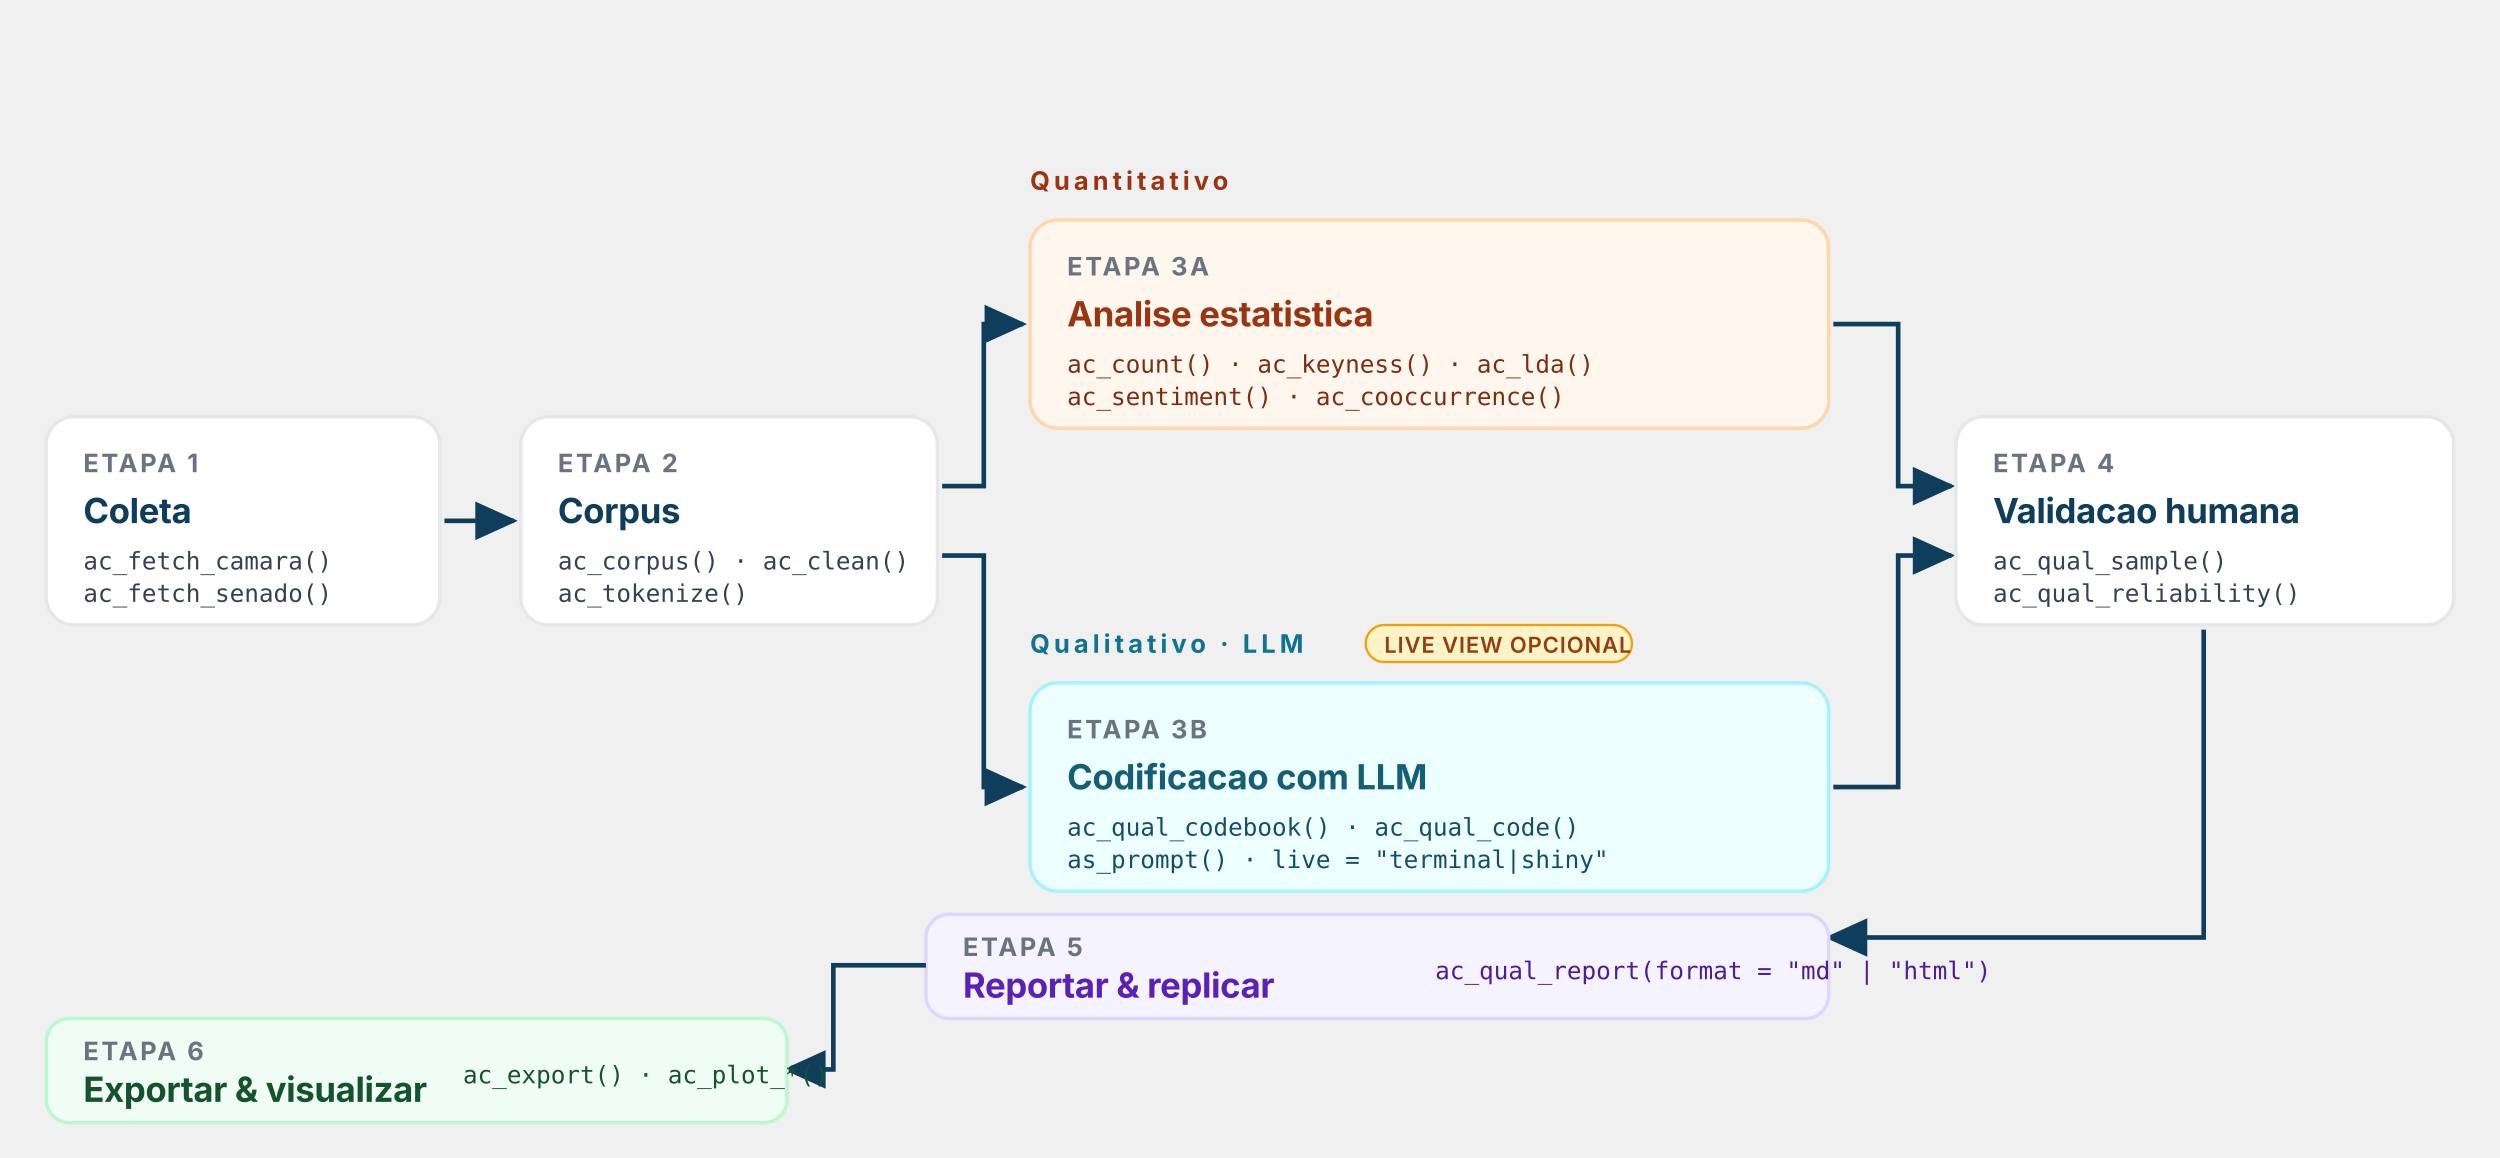
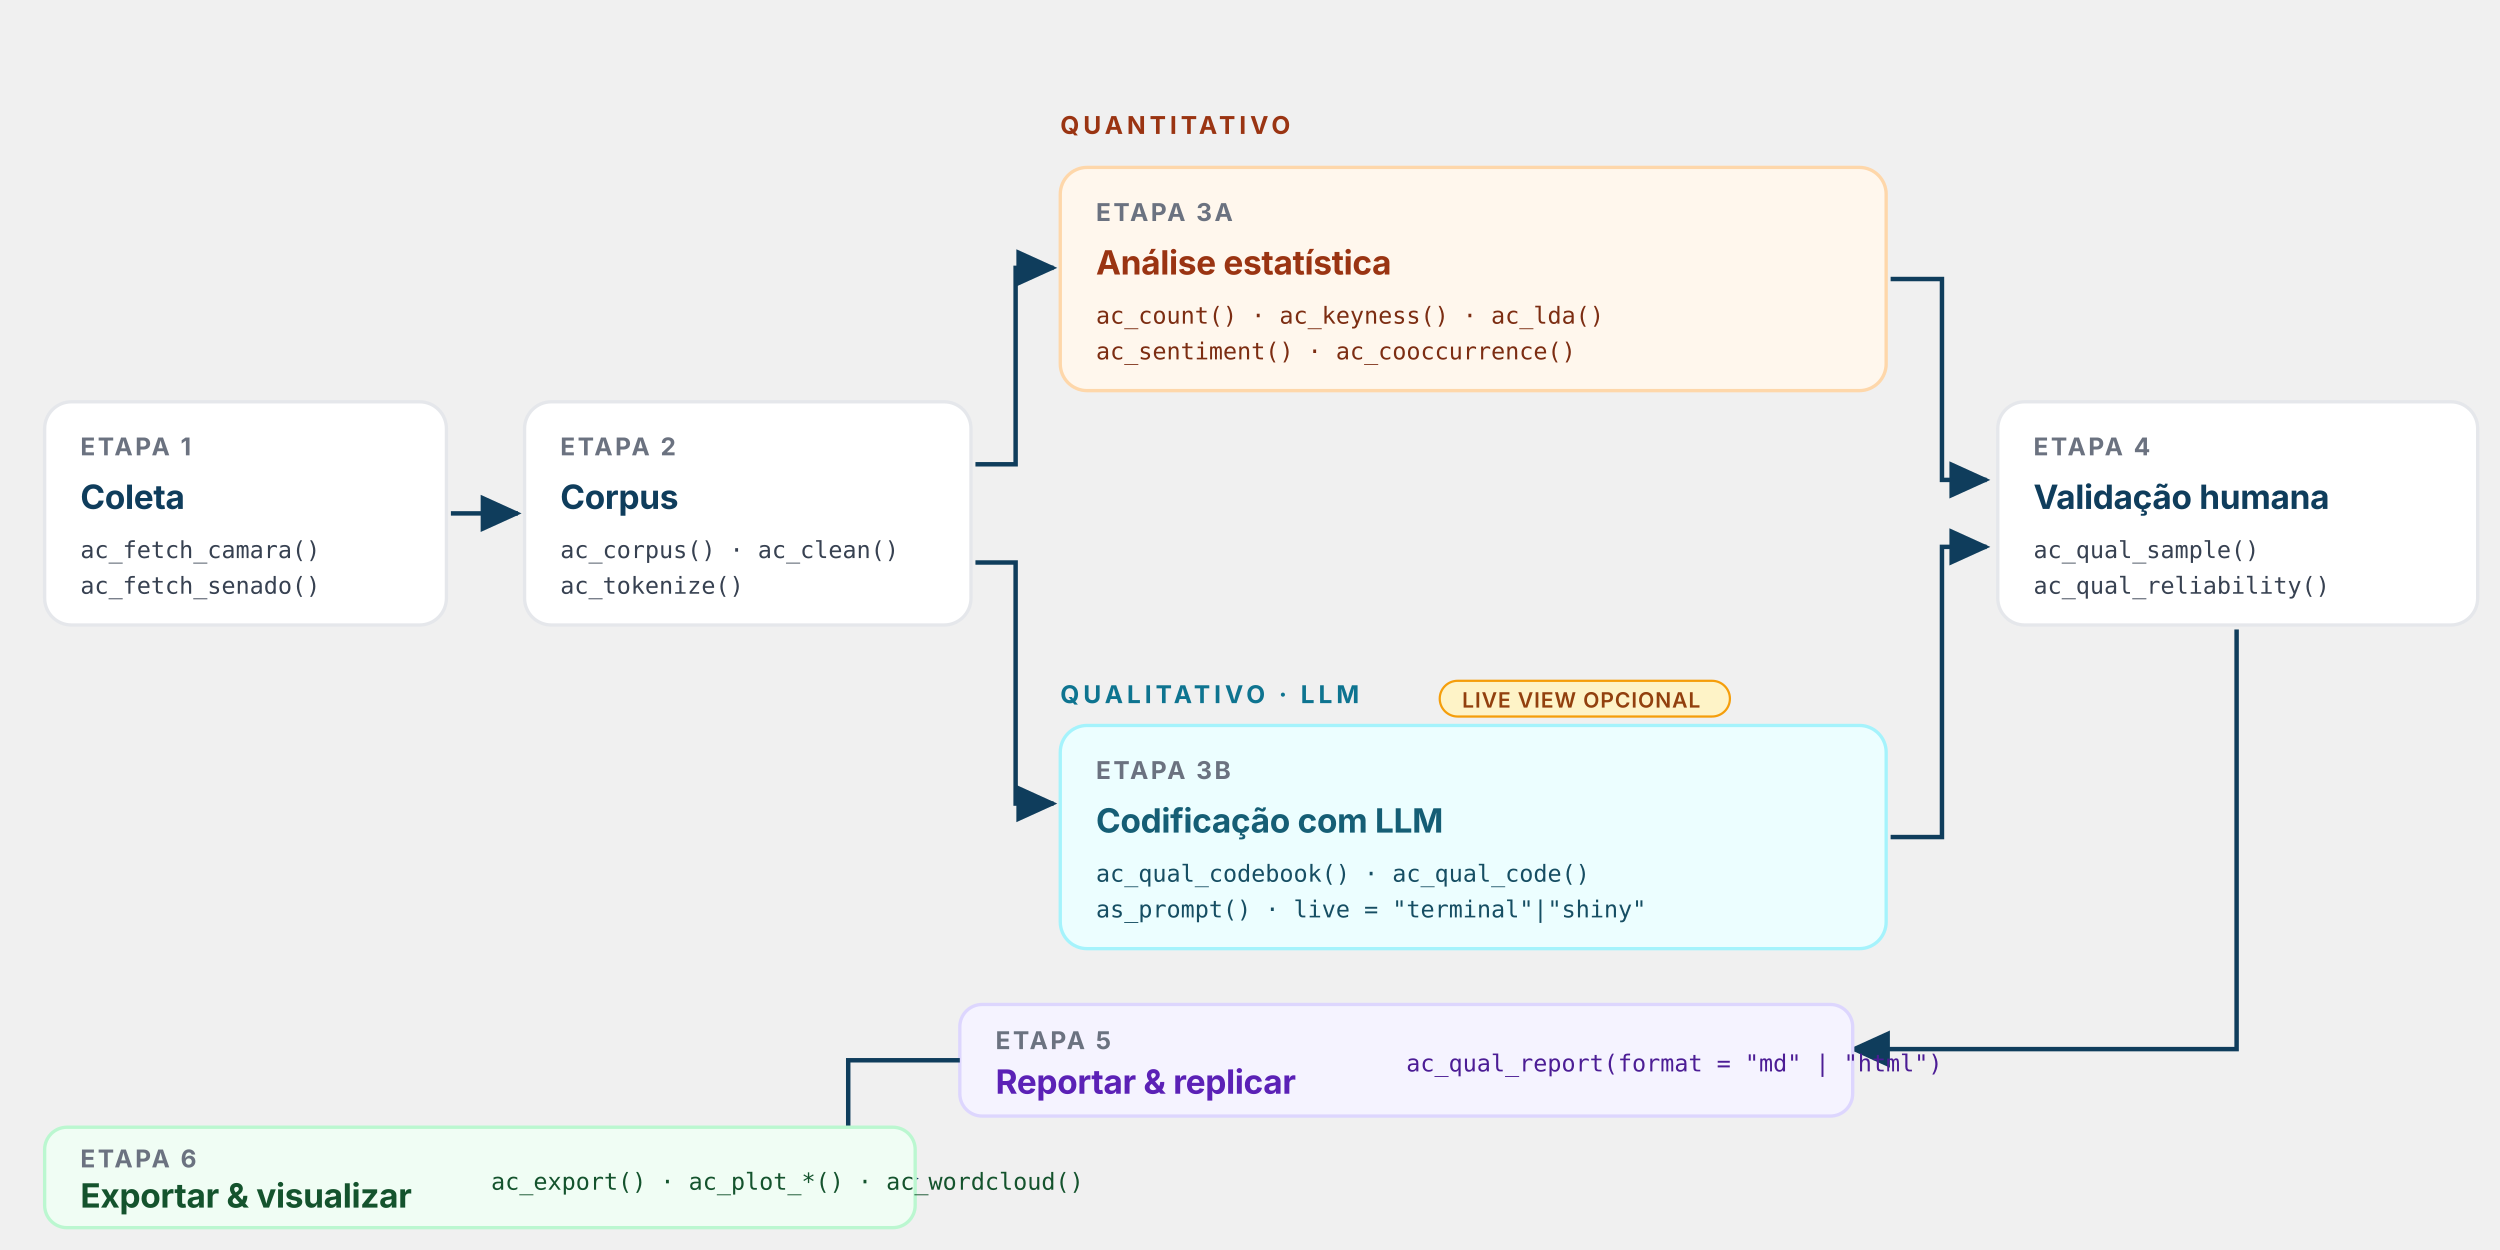
- <svg xmlns="http://www.w3.org/2000/svg" viewBox="0 0 1080 500" role="img" aria-labelledby="pipeline-title pipeline-desc" font-family="Inter, -apple-system, Segoe UI, sans-serif">
+ <svg xmlns="http://www.w3.org/2000/svg" viewBox="0 0 1120 560" role="img" aria-labelledby="pipeline-title pipeline-desc" font-family="Inter, -apple-system, Segoe UI, sans-serif">
  <defs>
    <marker id="arrow" viewBox="0 0 12 12" refX="10" refY="6" markerWidth="10" markerHeight="10" orient="auto-start-reverse">
      <path d="M0,1 L11,6 L0,11 z" fill="#0F3D5C" />
    </marker>
  </defs>
  <style>
    .box-shell { stroke: #E5E7EB; stroke-width: 1.5; }
    .box-shell.base   { fill: #FFFFFF; }
    .box-shell.quant  { fill: #FFF7ED; stroke: #FED7AA; }
    .box-shell.quali  { fill: #ECFEFF; stroke: #A5F3FC; }
    .box-shell.report { fill: #F5F3FF; stroke: #DDD6FE; }
    .box-shell.export { fill: #F0FDF4; stroke: #BBF7D0; }

    .step-num  { fill: #6B7280; font-size: 11px; font-weight: 700; letter-spacing: 0.1em; }
    .step-title { font-weight: 700; font-size: 15px; letter-spacing: -0.01em; fill: #0F3D5C; }
    .step-title.quant  { fill: #9A3412; }
    .step-title.quali  { fill: #155E75; }
    .step-title.report { fill: #5B21B6; }
    .step-title.export { fill: #14532D; }
    .step-fn { fill: #374151; font-size: 10.5px; font-family: "JetBrains Mono", ui-monospace, monospace; }
    .step-fn.quant  { fill: #7C2D12; }
    .step-fn.quali  { fill: #164E63; }
    .step-fn.report { fill: #4C1D95; }
    .step-fn.export { fill: #14532D; }

    .lane-label { fill: #6B7280; font-size: 11px; font-weight: 700; letter-spacing: 0.16em; text-transform: uppercase; }
    .lane-label.quant { fill: #9A3412; }
    .lane-label.quali { fill: #0E7490; }

    .badge { fill: #FEF3C7; stroke: #F59E0B; stroke-width: 1; }
    .badge-text { fill: #92400E; font-size: 9.5px; font-weight: 600; letter-spacing: 0.04em; }

    .arrow { stroke: #0F3D5C; stroke-width: 2; fill: none; }

    @media (prefers-color-scheme: dark) {
      .box-shell.base   { fill: #1F2937; stroke: #374151; }
      .box-shell.quant  { fill: #431407; stroke: #9A3412; }
      .box-shell.quali  { fill: #083344; stroke: #0E7490; }
      .box-shell.report { fill: #2E1065; stroke: #6D28D9; }
      .box-shell.export { fill: #052E16; stroke: #166534; }
      .step-num, .lane-label { fill: #9CA3AF; }
      .step-title { fill: #E5E7EB; }
      .step-title.quant  { fill: #FDBA74; }
      .step-title.quali  { fill: #67E8F9; }
      .step-title.report { fill: #C4B5FD; }
      .step-title.export { fill: #86EFAC; }
      .step-fn { fill: #D1D5DB; }
      .step-fn.quant  { fill: #FED7AA; }
      .step-fn.quali  { fill: #A5F3FC; }
      .step-fn.report { fill: #DDD6FE; }
      .step-fn.export { fill: #BBF7D0; }
      .lane-label.quant { fill: #FDBA74; }
      .lane-label.quali { fill: #67E8F9; }
      .badge      { fill: #78350F; stroke: #F59E0B; }
      .badge-text { fill: #FCD34D; }
      .arrow { stroke: #93C5FD; }
    }
  </style>
  <g transform="translate(20, 180)">
-     <rect class="box-shell base" width="170" height="90" rx="12" />
+     <rect class="box-shell base" width="180" height="100" rx="12" />
    <text class="step-num" x="16" y="24">ETAPA 1</text>
-     <text class="step-title" x="16" y="46">Coleta</text>
-     <text class="step-fn" x="16" y="66">ac_fetch_camara()</text>
-     <text class="step-fn" x="16" y="80">ac_fetch_senado()</text>
+     <text class="step-title" x="16" y="48">Coleta</text>
+     <text class="step-fn" x="16" y="70">ac_fetch_camara()</text>
+     <text class="step-fn" x="16" y="86">ac_fetch_senado()</text>
  </g>
-   <path class="arrow" d="M192,225 L222,225" marker-end="url(#arrow)" />
-   <g transform="translate(225, 180)">
-     <rect class="box-shell base" width="180" height="90" rx="12" />
+   <path class="arrow" d="M202,230 L232,230" marker-end="url(#arrow)" />
+   <g transform="translate(235, 180)">
+     <rect class="box-shell base" width="200" height="100" rx="12" />
    <text class="step-num" x="16" y="24">ETAPA 2</text>
-     <text class="step-title" x="16" y="46">Corpus</text>
-     <text class="step-fn" x="16" y="66">ac_corpus() · ac_clean()</text>
-     <text class="step-fn" x="16" y="80">ac_tokenize()</text>
+     <text class="step-title" x="16" y="48">Corpus</text>
+     <text class="step-fn" x="16" y="70">ac_corpus() · ac_clean()</text>
+     <text class="step-fn" x="16" y="86">ac_tokenize()</text>
  </g>
-   <path class="arrow" d="M407,210 L425,210 L425,140 L442,140" marker-end="url(#arrow)" />
-   <path class="arrow" d="M407,240 L425,240 L425,340 L442,340" marker-end="url(#arrow)" />
-   <text class="lane-label quant" x="445" y="82">Quantitativo</text>
-   <g transform="translate(445, 95)">
-     <rect class="box-shell quant" width="345" height="90" rx="12" />
+   <path class="arrow" d="M437,208 L455,208 L455,120 L472,120" marker-end="url(#arrow)" />
+   <path class="arrow" d="M437,252 L455,252 L455,360 L472,360" marker-end="url(#arrow)" />
+   <text class="lane-label quant" x="475" y="60">QUANTITATIVO</text>
+   <g transform="translate(475, 75)">
+     <rect class="box-shell quant" width="370" height="100" rx="12" />
    <text class="step-num" x="16" y="24">ETAPA 3A</text>
-     <text class="step-title quant" x="16" y="46">Analise estatistica</text>
-     <text class="step-fn quant" x="16" y="66">ac_count() · ac_keyness() · ac_lda()</text>
-     <text class="step-fn quant" x="16" y="80">ac_sentiment() · ac_cooccurrence()</text>
+     <text class="step-title quant" x="16" y="48">Análise estatística</text>
+     <text class="step-fn quant" x="16" y="70">ac_count() · ac_keyness() · ac_lda()</text>
+     <text class="step-fn quant" x="16" y="86">ac_sentiment() · ac_cooccurrence()</text>
  </g>
-   <text class="lane-label quali" x="445" y="282">Qualitativo · LLM</text>
-   <g transform="translate(590, 270)">
-     <rect class="badge" width="115" height="16" rx="8" />
-     <text class="badge-text" x="8" y="12">LIVE VIEW OPCIONAL</text>
+   <text class="lane-label quali" x="475" y="315">QUALITATIVO · LLM</text>
+   <g transform="translate(645, 305)">
+     <rect class="badge" width="130" height="16" rx="8" />
+     <text class="badge-text" x="10" y="12">LIVE VIEW OPCIONAL</text>
  </g>
-   <g transform="translate(445, 295)">
-     <rect class="box-shell quali" width="345" height="90" rx="12" />
+   <g transform="translate(475, 325)">
+     <rect class="box-shell quali" width="370" height="100" rx="12" />
    <text class="step-num" x="16" y="24">ETAPA 3B</text>
-     <text class="step-title quali" x="16" y="46">Codificacao com LLM</text>
-     <text class="step-fn quali" x="16" y="66">ac_qual_codebook() · ac_qual_code()</text>
-     <text class="step-fn quali" x="16" y="80">as_prompt() · live = "terminal|shiny"</text>
+     <text class="step-title quali" x="16" y="48">Codificação com LLM</text>
+     <text class="step-fn quali" x="16" y="70">ac_qual_codebook() · ac_qual_code()</text>
+     <text class="step-fn quali" x="16" y="86">as_prompt() · live = "terminal"|"shiny"</text>
  </g>
-   <path class="arrow" d="M792,140 L820,140 L820,210 L843,210" marker-end="url(#arrow)" />
-   <path class="arrow" d="M792,340 L820,340 L820,240 L843,240" marker-end="url(#arrow)" />
-   <g transform="translate(845, 180)">
-     <rect class="box-shell base" width="215" height="90" rx="12" />
+   <path class="arrow" d="M847,125 L870,125 L870,215 L890,215" marker-end="url(#arrow)" />
+   <path class="arrow" d="M847,375 L870,375 L870,245 L890,245" marker-end="url(#arrow)" />
+   <g transform="translate(895, 180)">
+     <rect class="box-shell base" width="215" height="100" rx="12" />
    <text class="step-num" x="16" y="24">ETAPA 4</text>
-     <text class="step-title" x="16" y="46">Validacao humana</text>
-     <text class="step-fn" x="16" y="66">ac_qual_sample()</text>
-     <text class="step-fn" x="16" y="80">ac_qual_reliability()</text>
+     <text class="step-title" x="16" y="48">Validação humana</text>
+     <text class="step-fn" x="16" y="70">ac_qual_sample()</text>
+     <text class="step-fn" x="16" y="86">ac_qual_reliability()</text>
  </g>
-   <path class="arrow" d="M952,272 L952,405 L790,405" marker-end="url(#arrow)" />
-   <g transform="translate(400, 395)">
-     <rect class="box-shell report" width="390" height="45" rx="10" />
-     <text class="step-num" x="16" y="18">ETAPA 5</text>
-     <text class="step-title report" x="16" y="36" font-size="13">Reportar &amp; replicar</text>
-     <text class="step-fn report" x="220" y="28">ac_qual_report(format = "md" | "html")</text>
+   <path class="arrow" d="M1002,282 L1002,470 L830,470" marker-end="url(#arrow)" />
+   <g transform="translate(430, 450)">
+     <rect class="box-shell report" width="400" height="50" rx="10" />
+     <text class="step-num" x="16" y="20">ETAPA 5</text>
+     <text class="step-title report" x="16" y="40" font-size="13">Reportar &amp; replicar</text>
+     <text class="step-fn report" x="200" y="30">ac_qual_report(format = "md" | "html")</text>
  </g>
-   <path class="arrow" d="M400,417 L360,417 L360,462 L340,462" marker-end="url(#arrow)" />
-   <g transform="translate(20, 440)">
-     <rect class="box-shell export" width="320" height="45" rx="10" />
+   <path class="arrow" d="M430,475 L380,475 L380,528 L410,528" marker-end="url(#arrow)" />
+   <g transform="translate(20, 505)">
+     <rect class="box-shell export" width="390" height="45" rx="10" />
    <text class="step-num" x="16" y="18">ETAPA 6</text>
    <text class="step-title export" x="16" y="36" font-size="13">Exportar &amp; visualizar</text>
-     <text class="step-fn export" x="180" y="28">ac_export() · ac_plot_*()</text>
+     <text class="step-fn export" x="200" y="28">ac_export() · ac_plot_*() · ac_wordcloud()</text>
  </g>
</svg>
